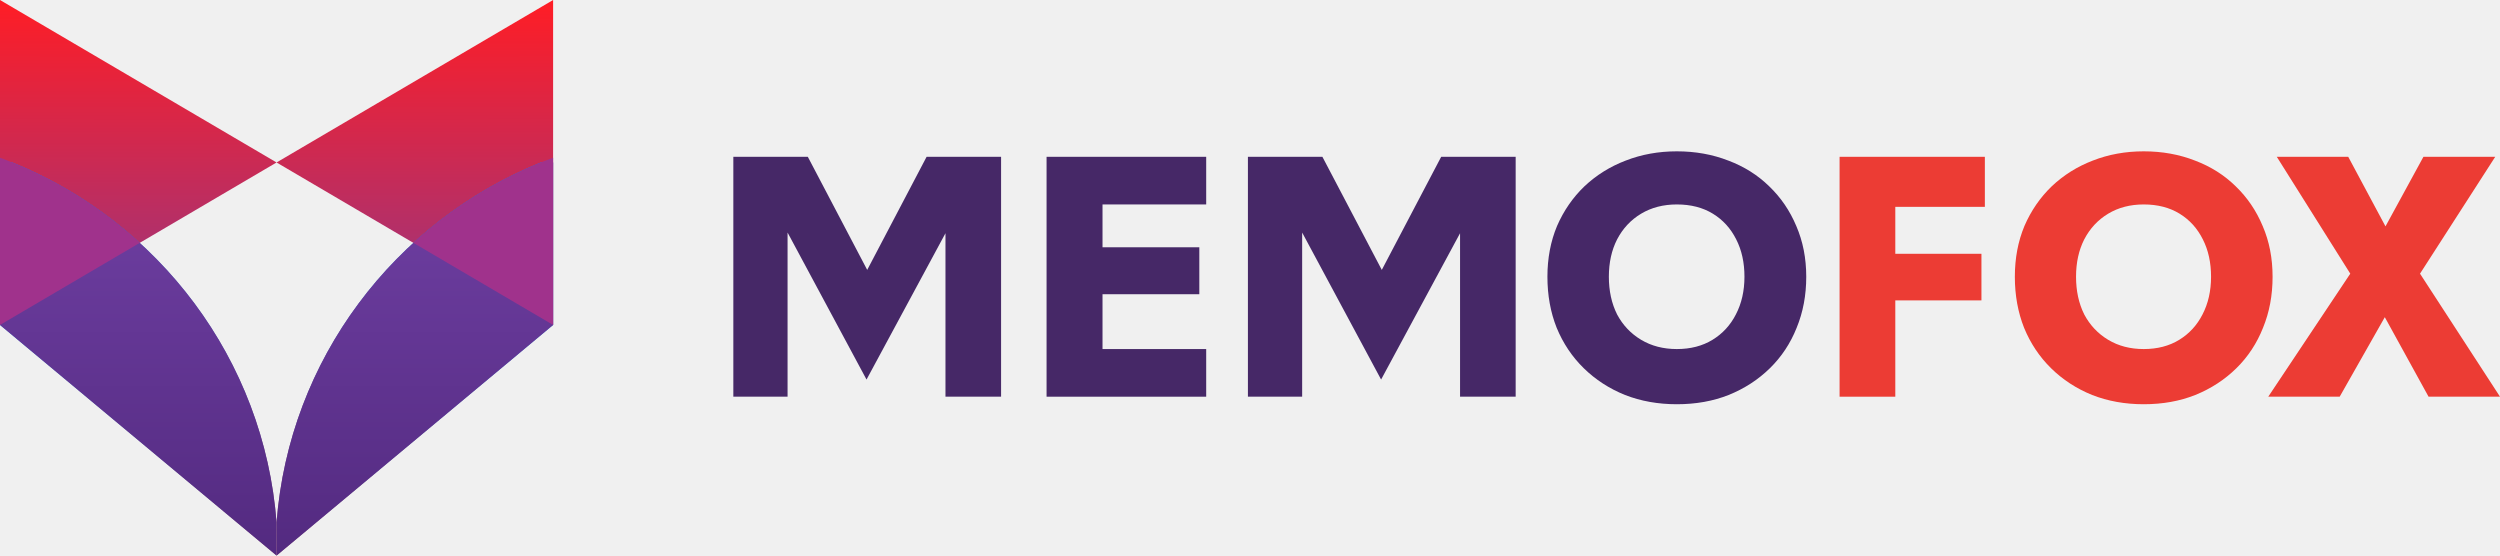
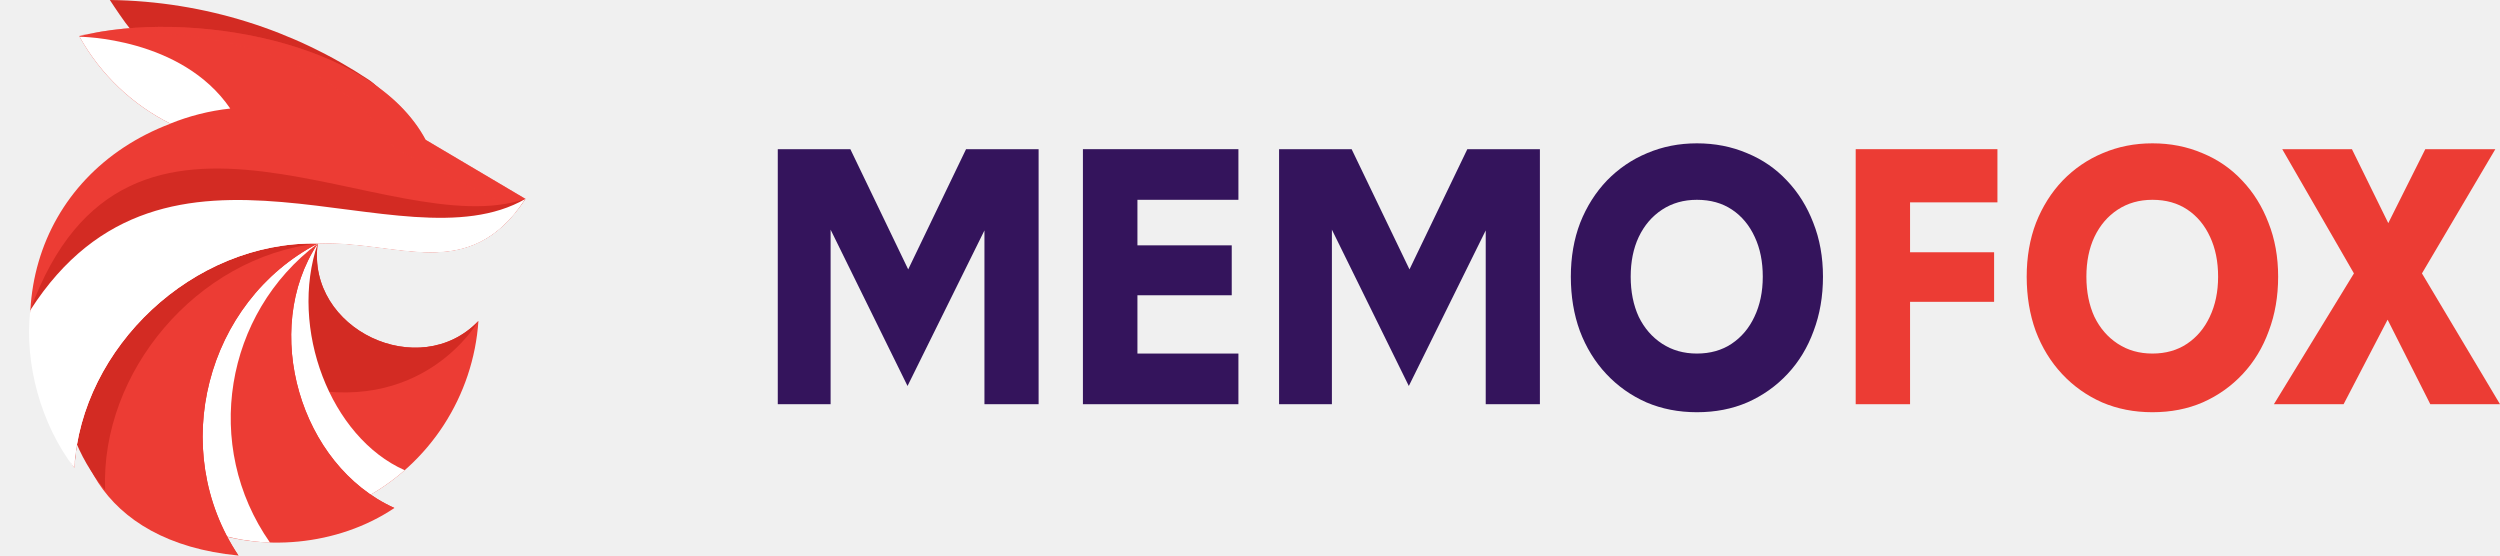
<svg xmlns="http://www.w3.org/2000/svg" width="180" height="40" viewBox="0 0 180 40" fill="none">
-   <path d="M19.912 11.698L0 23.397L1.00502e-06 0L19.912 11.698Z" fill="url(#paint0_linear)" />
-   <path d="M0.887 11.698C11.403 15.963 19.007 25.858 19.912 37.616V40L0 23.397V11.698H0.887Z" fill="url(#paint1_linear)" />
-   <path d="M0.887 11.698C11.403 15.963 19.007 25.858 19.912 37.616V40L0 23.397V11.698H0.887Z" fill="url(#paint2_linear)" />
-   <path d="M10.06 17.486L0 23.397V11.355C3.756 12.743 7.164 14.842 10.06 17.486Z" fill="#A0328C" />
-   <path d="M19.912 11.698L39.824 23.397L39.824 0L19.912 11.698Z" fill="url(#paint3_linear)" />
-   <path d="M38.937 11.698C28.421 15.963 20.817 25.858 19.912 37.616V40L39.824 23.397V11.698H38.937Z" fill="url(#paint4_linear)" />
-   <path d="M38.937 11.698C28.421 15.963 20.817 25.858 19.912 37.616V40L39.824 23.397V11.698H38.937Z" fill="url(#paint5_linear)" />
-   <path d="M29.764 17.486L39.824 23.397V11.355C36.069 12.743 32.66 14.842 29.764 17.486Z" fill="#A0328C" />
-   <path d="M62.39 27.328L56.705 16.743V28.562H52.8V11.29H58.163L62.439 19.433L66.715 11.29H72.078V28.562H68.074V16.792L62.39 27.328Z" fill="#462867" />
-   <path d="M75.353 11.29H86.846V14.72H79.381V17.804H86.351V21.184H79.381V25.132H86.846V28.562H75.353V11.29Z" fill="#462867" />
-   <path d="M99.439 27.328L93.755 16.743V28.562H89.85V11.29H95.213L99.489 19.433L103.765 11.29H109.128V28.562H105.124V16.792L99.439 27.328Z" fill="#462867" />
-   <path d="M111.414 19.926C111.414 18.594 111.645 17.376 112.106 16.274C112.584 15.172 113.243 14.218 114.083 13.412C114.94 12.606 115.929 11.989 117.049 11.562C118.186 11.118 119.414 10.896 120.732 10.896C122.066 10.896 123.302 11.118 124.439 11.562C125.576 11.989 126.557 12.606 127.38 13.412C128.221 14.218 128.872 15.172 129.333 16.274C129.811 17.376 130.05 18.594 130.05 19.926C130.05 21.258 129.819 22.484 129.358 23.602C128.913 24.721 128.27 25.691 127.43 26.514C126.59 27.336 125.601 27.978 124.464 28.438C123.343 28.882 122.099 29.105 120.732 29.105C119.381 29.105 118.137 28.882 117 28.438C115.863 27.978 114.874 27.336 114.034 26.514C113.193 25.691 112.543 24.721 112.081 23.602C111.636 22.484 111.414 21.258 111.414 19.926ZM115.838 19.926C115.838 20.946 116.036 21.851 116.431 22.64C116.843 23.413 117.42 24.022 118.161 24.466C118.903 24.91 119.76 25.132 120.732 25.132C121.72 25.132 122.577 24.91 123.302 24.466C124.027 24.022 124.588 23.413 124.983 22.64C125.395 21.851 125.601 20.946 125.601 19.926C125.601 18.906 125.403 18.01 125.008 17.237C124.612 16.447 124.052 15.83 123.327 15.386C122.602 14.942 121.737 14.72 120.732 14.72C119.76 14.72 118.903 14.942 118.161 15.386C117.42 15.83 116.843 16.447 116.431 17.237C116.036 18.01 115.838 18.906 115.838 19.926Z" fill="#462867" />
-   <path d="M132.45 11.29H142.91V14.893H136.462V18.273H142.664V21.628H136.462V28.562H132.45V11.29Z" fill="#EC3C34" />
-   <path d="M145.069 19.926C145.069 18.594 145.299 17.376 145.758 16.274C146.234 15.172 146.891 14.218 147.727 13.412C148.581 12.606 149.565 11.989 150.681 11.562C151.813 11.118 153.035 10.896 154.348 10.896C155.677 10.896 156.907 11.118 158.04 11.562C159.172 11.989 160.148 12.606 160.968 13.412C161.805 14.218 162.453 15.172 162.913 16.274C163.389 17.376 163.626 18.594 163.626 19.926C163.626 21.258 163.397 22.484 162.937 23.602C162.494 24.721 161.854 25.691 161.018 26.514C160.181 27.336 159.196 27.978 158.064 28.438C156.949 28.882 155.71 29.105 154.348 29.105C153.002 29.105 151.764 28.882 150.632 28.438C149.499 27.978 148.515 27.336 147.678 26.514C146.841 25.691 146.193 24.721 145.734 23.602C145.291 22.484 145.069 21.258 145.069 19.926ZM149.475 19.926C149.475 20.946 149.672 21.851 150.065 22.64C150.476 23.413 151.05 24.022 151.788 24.466C152.527 24.91 153.38 25.132 154.348 25.132C155.332 25.132 156.186 24.91 156.907 24.466C157.629 24.022 158.187 23.413 158.581 22.64C158.991 21.851 159.196 20.946 159.196 19.926C159.196 18.906 158.999 18.01 158.606 17.237C158.212 16.447 157.654 15.83 156.932 15.386C156.21 14.942 155.349 14.72 154.348 14.72C153.38 14.72 152.527 14.942 151.788 15.386C151.05 15.83 150.476 16.447 150.065 17.237C149.672 18.01 149.475 18.906 149.475 19.926Z" fill="#EC3C34" />
-   <path d="M174.487 11.29H179.656L174.241 19.704L180 28.562H174.856L171.706 22.837L168.457 28.562H163.314L169.22 19.704L163.929 11.29H169.073L171.755 16.299L174.487 11.29Z" fill="#EC3C34" />
-   <defs>
-     <linearGradient id="paint0_linear" x1="9.956" y1="1.21084e-09" x2="9.908" y2="31.716" gradientUnits="userSpaceOnUse">
-       <stop stop-color="#FF1D25" />
-       <stop offset="1" stop-color="#7040A4" />
-     </linearGradient>
-     <linearGradient id="paint1_linear" x1="6.88153e-07" y1="23.657" x2="29.657" y2="58.707" gradientUnits="userSpaceOnUse">
-       <stop stop-color="#3482DE" />
-       <stop offset="1" stop-color="#EC3C34" />
-     </linearGradient>
-     <linearGradient id="paint2_linear" x1="9.956" y1="11.698" x2="9.956" y2="40" gradientUnits="userSpaceOnUse">
-       <stop stop-color="#7040A4" />
-       <stop offset="1" stop-color="#532A80" />
-     </linearGradient>
-     <linearGradient id="paint3_linear" x1="29.868" y1="1.21084e-09" x2="29.916" y2="31.716" gradientUnits="userSpaceOnUse">
-       <stop stop-color="#FF1D25" />
-       <stop offset="1" stop-color="#7040A4" />
-     </linearGradient>
-     <linearGradient id="paint4_linear" x1="39.824" y1="23.657" x2="10.168" y2="58.707" gradientUnits="userSpaceOnUse">
-       <stop stop-color="#3482DE" />
-       <stop offset="1" stop-color="#EC3C34" />
-     </linearGradient>
-     <linearGradient id="paint5_linear" x1="29.868" y1="11.698" x2="29.868" y2="40" gradientUnits="userSpaceOnUse">
-       <stop stop-color="#7040A4" />
-       <stop offset="1" stop-color="#532A80" />
-     </linearGradient>
-   </defs>
+   <path d="M65.342 27.791L59.804 16.537V29.103H56V10.74H61.225L65.39 19.396L69.556 10.74H74.78V29.103H70.88V16.59L65.342 27.791Z" fill="#34145C" />
+   <path d="M77.97 10.74H89.166V14.386H81.895V17.665H88.685V21.259H81.895V25.456H89.166V29.103H77.97V10.74Z" fill="#34145C" />
+   <path d="M101.435 27.791L95.897 16.537V29.103H92.093V10.74H97.317L101.483 19.396L105.648 10.74H110.873V29.103H106.972V16.59L101.435 27.791Z" fill="#34145C" />
+   <path d="M113.1 19.921C113.1 18.505 113.325 17.21 113.774 16.039C114.239 14.867 114.882 13.852 115.7 12.996C116.535 12.139 117.498 11.483 118.589 11.028C119.697 10.556 120.893 10.32 122.177 10.32C123.477 10.32 124.681 10.556 125.789 11.028C126.896 11.483 127.851 12.139 128.654 12.996C129.472 13.852 130.106 14.867 130.556 16.039C131.021 17.21 131.254 18.505 131.254 19.921C131.254 21.338 131.029 22.641 130.58 23.83C130.147 25.019 129.521 26.051 128.702 26.925C127.883 27.8 126.92 28.482 125.813 28.971C124.721 29.444 123.509 29.68 122.177 29.68C120.861 29.68 119.649 29.444 118.541 28.971C117.434 28.482 116.471 27.8 115.652 26.925C114.833 26.051 114.199 25.019 113.75 23.83C113.316 22.641 113.1 21.338 113.1 19.921ZM117.41 19.921C117.41 21.005 117.602 21.967 117.988 22.807C118.389 23.629 118.951 24.276 119.673 24.748C120.395 25.22 121.23 25.456 122.177 25.456C123.14 25.456 123.975 25.22 124.681 24.748C125.387 24.276 125.933 23.629 126.318 22.807C126.72 21.967 126.92 21.005 126.92 19.921C126.92 18.837 126.728 17.884 126.342 17.062C125.957 16.222 125.411 15.566 124.705 15.094C123.999 14.622 123.156 14.386 122.177 14.386C121.23 14.386 120.395 14.622 119.673 15.094C118.951 15.566 118.389 16.222 117.988 17.062C117.602 17.884 117.41 18.837 117.41 19.921Z" fill="#34145C" />
+   <path d="M133.61 10.74H143.815V14.57H137.524V18.163H143.575V21.731H137.524V29.103H133.61V10.74Z" fill="#EC3C34" />
+   <path d="M145.922 19.921C145.922 18.505 146.146 17.21 146.594 16.039C147.058 14.867 147.698 13.852 148.515 12.996C149.347 12.139 150.308 11.483 151.396 11.028C152.501 10.556 153.693 10.32 154.974 10.32C156.27 10.32 157.471 10.556 158.575 11.028C159.68 11.483 160.632 12.139 161.433 12.996C162.249 13.852 162.881 14.867 163.329 16.039C163.794 17.21 164.026 18.505 164.026 19.921C164.026 21.338 163.802 22.641 163.353 23.83C162.921 25.019 162.297 26.051 161.481 26.925C160.664 27.8 159.704 28.482 158.599 28.971C157.511 29.444 156.302 29.68 154.974 29.68C153.661 29.68 152.453 29.444 151.348 28.971C150.244 28.482 149.283 27.8 148.467 26.925C147.65 26.051 147.018 25.019 146.57 23.83C146.138 22.641 145.922 21.338 145.922 19.921ZM150.22 19.921C150.22 21.005 150.412 21.967 150.796 22.807C151.196 23.629 151.756 24.276 152.477 24.748C153.197 25.22 154.029 25.456 154.974 25.456C155.934 25.456 156.766 25.22 157.471 24.748C158.175 24.276 158.719 23.629 159.104 22.807C159.504 21.967 159.704 21.005 159.704 19.921C159.704 18.837 159.512 17.884 159.128 17.062C158.743 16.222 158.199 15.566 157.495 15.094C156.79 14.622 155.95 14.386 154.974 14.386C154.029 14.386 153.197 14.622 152.477 15.094C151.756 15.566 151.196 16.222 150.796 17.062C150.412 17.884 150.22 18.837 150.22 19.921Z" fill="#EC3C34" />
+   <path d="M174.621 10.74H179.664L174.381 19.685L180 29.103H174.982L171.908 23.017L168.739 29.103H163.721L169.483 19.685L164.321 10.74H169.339L171.956 16.065L174.621 10.74Z" fill="#EC3C34" />
+   <path fill-rule="evenodd" clip-rule="evenodd" d="M26.528 5.728C21.192 2.189 14.772 0.089 7.91 0C8.278 0.566 8.952 1.575 9.382 2.093C15.059 5.039 20.177 8.803 25.922 7.31C26.998 7.971 27.953 7.276 28.941 8.08C27.98 7.289 27.564 6.417 26.528 5.728Z" fill="#D32B23" />
+   <path fill-rule="evenodd" clip-rule="evenodd" d="M22.875 17.538C20.401 20.198 18.452 30.644 26.044 35.97C30.971 33.413 34.086 28.469 34.447 23.109C30.201 27.548 22.051 23.723 22.875 17.538Z" fill="#EC3C34" />
+   <path fill-rule="evenodd" clip-rule="evenodd" d="M22.875 17.538C21.417 19.106 20.142 23.389 20.899 27.726C30.413 30.221 34.447 23.109 34.447 23.109C30.201 27.548 22.051 23.723 22.875 17.538Z" fill="#D32B23" />
+   <path fill-rule="evenodd" clip-rule="evenodd" d="M22.875 17.538C20.415 20.259 18.493 30.671 26.044 35.97C27.175 35.383 28.211 34.667 29.138 33.856C23.781 31.483 20.803 23.621 22.875 17.538Z" fill="white" />
+   <path fill-rule="evenodd" clip-rule="evenodd" d="M22.875 17.538C16.966 18.616 8.57 25.284 14.37 38.002C18.711 39.809 24.327 39.311 28.395 36.577C21.58 33.501 18.779 23.736 22.875 17.538Z" fill="#EC3C34" />
+   <path fill-rule="evenodd" clip-rule="evenodd" d="M22.876 17.538C19.38 18.179 15.018 20.77 13.239 25.414C14.977 38.056 28.396 36.57 28.396 36.57C21.581 33.501 18.78 23.736 22.876 17.538Z" fill="#EC3C34" />
+   <path fill-rule="evenodd" clip-rule="evenodd" d="M22.875 17.538C16.966 18.616 8.57 25.284 14.37 38.002C15.972 38.636 17.689 39.004 19.44 39.066C14.568 32.11 16.169 22.57 22.875 17.538Z" fill="white" />
+   <path fill-rule="evenodd" clip-rule="evenodd" d="M22.889 17.525C5.613 11.006 -3.144 38.036 17.171 40C12.067 32.383 14.827 21.718 22.889 17.525Z" fill="#EC3C34" />
+   <path fill-rule="evenodd" clip-rule="evenodd" d="M22.889 17.525C18.377 16.141 14.138 16.482 10.949 18.466C10.778 18.957 15.331 7.917 10.444 19.987C5.558 32.056 14.043 38.377 17.171 40C12.066 32.383 14.827 21.719 22.889 17.525Z" fill="#EC3C34" />
+   <path fill-rule="evenodd" clip-rule="evenodd" d="M22.889 17.525C13.307 14.586 4.958 19.414 5.258 31.299C5.797 32.765 6.58 34.115 7.569 35.288C7.228 26.806 14.159 18.514 22.889 17.525Z" fill="#D32B23" />
+   <path fill-rule="evenodd" clip-rule="evenodd" d="M12.271 8.905C2.519 12.601 -0.977 23.457 5.347 33.685C5.858 25.025 13.88 17.361 22.875 17.531C28.723 17.293 33.697 20.532 37.834 14.32L30.644 10.065C26.808 2.891 13.505 0.675 5.756 2.591C5.749 2.611 5.736 2.625 5.729 2.646C7.262 5.407 9.572 7.562 12.271 8.905Z" fill="#EC3C34" />
+   <path fill-rule="evenodd" clip-rule="evenodd" d="M2.178 22.339C2.396 25.503 2.771 30.924 5.388 33.276C6.09 24.78 14.043 17.361 22.875 17.525C28.723 17.286 33.698 20.525 37.834 14.313C28.021 17.716 9.198 3.014 2.178 22.339Z" fill="#D32B23" />
+   <path opacity="0.5" fill-rule="evenodd" clip-rule="evenodd" d="M37.834 14.32L30.644 10.065C26.807 2.891 13.504 0.675 5.756 2.591C5.749 2.611 5.735 2.625 5.729 2.646C4.747 2.311 22.064 0.429 28.429 10.699L35.96 14.517L37.834 14.32Z" fill="#EC3C34" />
+   <path fill-rule="evenodd" clip-rule="evenodd" d="M2.178 22.338C1.742 26.184 2.955 30.576 5.347 33.685C5.858 25.025 13.879 17.361 22.875 17.531C28.722 17.292 33.697 20.531 37.834 14.319C28.818 19.522 11.978 7.05 2.178 22.338Z" fill="white" />
+   <path fill-rule="evenodd" clip-rule="evenodd" d="M5.347 33.685C5.858 25.025 13.879 17.361 22.875 17.531C28.722 17.292 33.697 20.531 37.834 14.319C34.038 19.836 28.314 17.108 22.889 17.231C14.179 17.088 5.149 24.636 5.347 33.685Z" fill="white" />
+   <path fill-rule="evenodd" clip-rule="evenodd" d="M16.578 7.815C13.068 2.68 5.729 2.646 5.729 2.646C7.262 5.401 9.572 7.556 12.264 8.899C13.614 8.353 15.065 7.978 16.578 7.815Z" fill="white" />
</svg>
